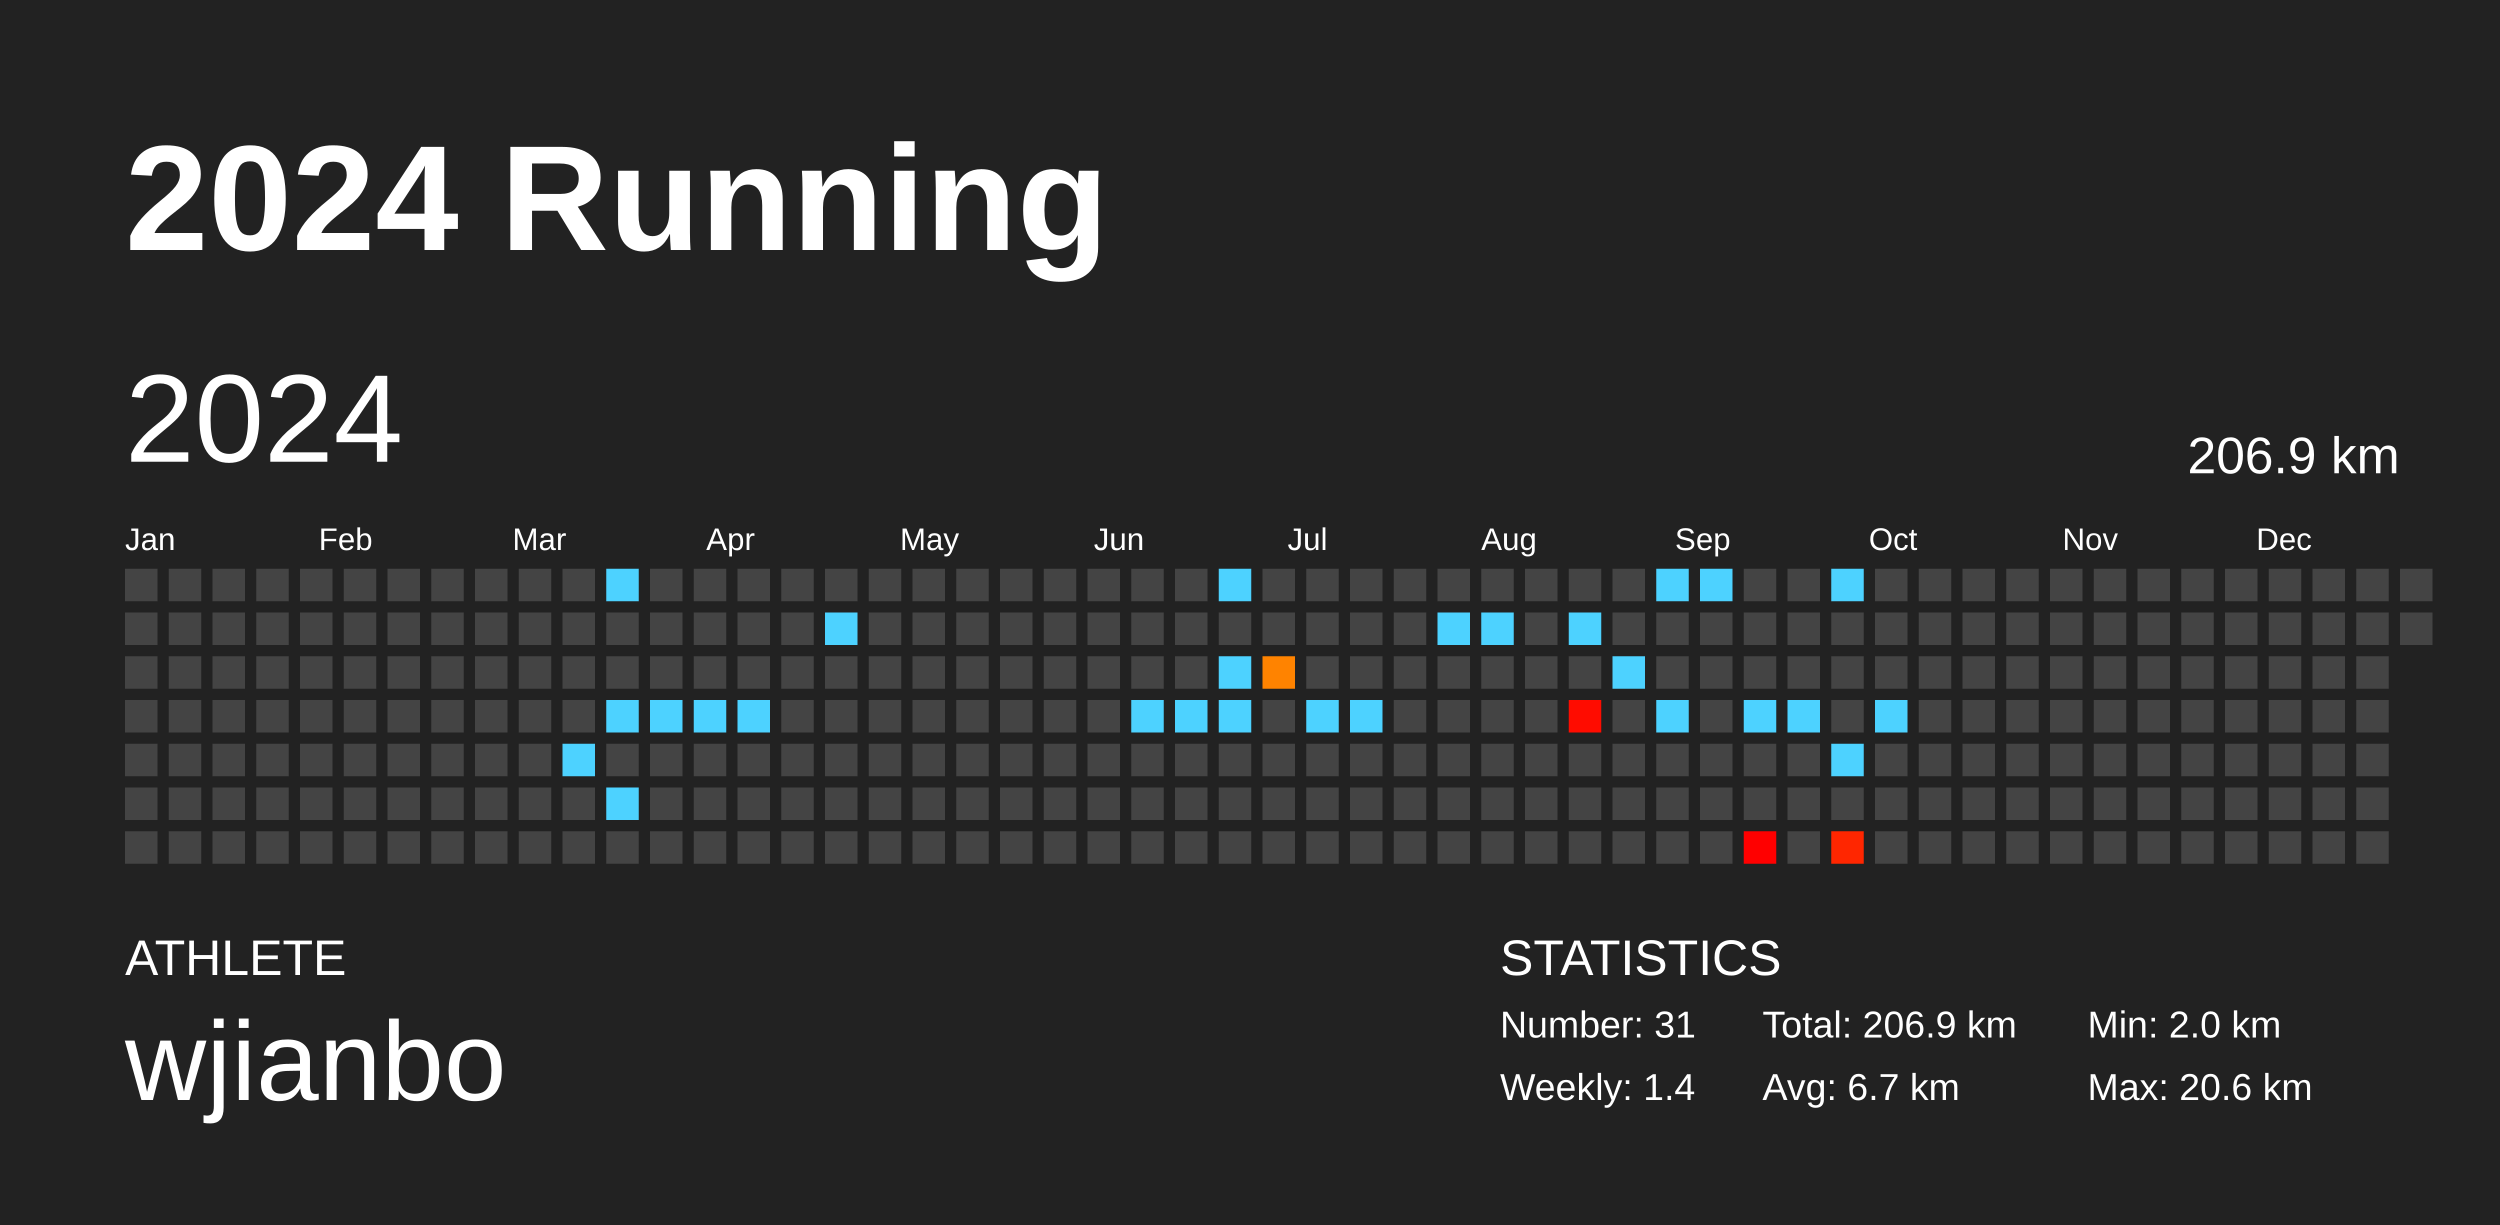
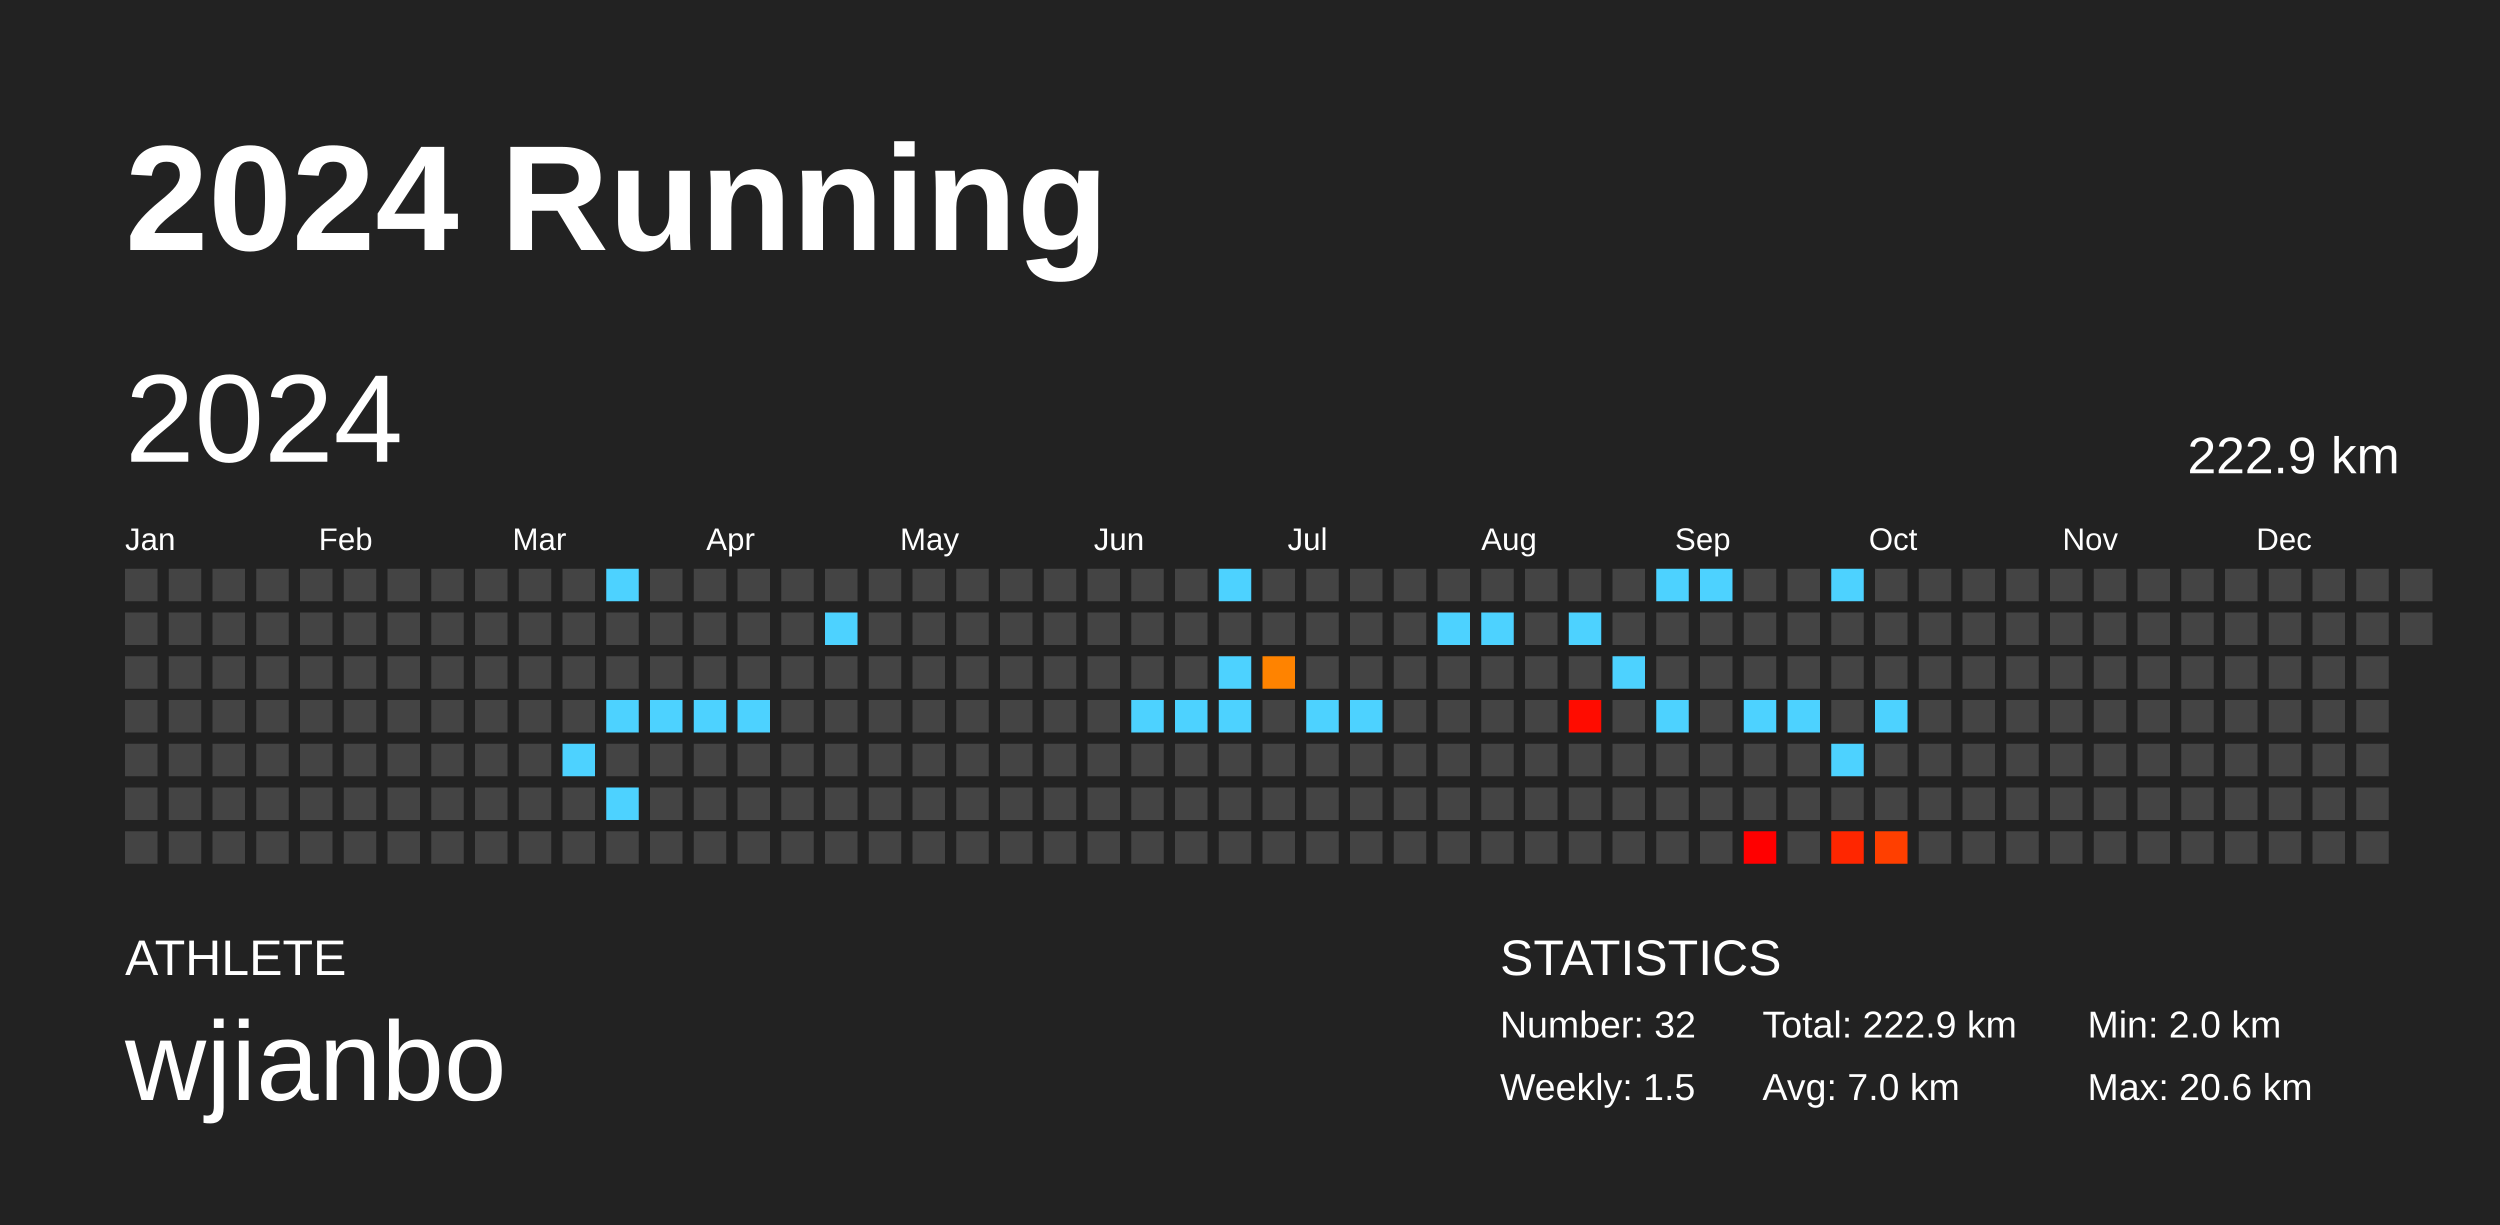
<svg xmlns="http://www.w3.org/2000/svg" baseProfile="full" height="98mm" version="1.1" viewBox="0,0,200,98" width="200mm">
  <defs />
  <rect fill="#222222" height="98" width="200" x="0" y="0" />
  <text fill="#FFFFFF" style="font-size:12px; font-family:Arial; font-weight:bold;" x="10" y="20">2024 Running</text>
  <text fill="#FFFFFF" style="font-size:4px; font-family:Arial" x="10" y="78">ATHLETE</text>
  <text fill="#FFFFFF" style="font-size:9px; font-family:Arial" x="10" y="88">wjianbo</text>
  <text fill="#FFFFFF" style="font-size:4px; font-family:Arial" x="120" y="78">STATISTICS</text>
-   <text fill="#FFFFFF" style="font-size:3px; font-family:Arial" x="120" y="83">Number: 31</text>
-   <text fill="#FFFFFF" style="font-size:3px; font-family:Arial" x="120" y="88">Weekly: 1.4</text>
-   <text fill="#FFFFFF" style="font-size:3px; font-family:Arial" x="141" y="83">Total: 206.9 km</text>
-   <text fill="#FFFFFF" style="font-size:3px; font-family:Arial" x="141" y="88">Avg: 6.7 km</text>
+   <text fill="#FFFFFF" style="font-size:3px; font-family:Arial" x="120" y="83">Number: 32</text>
+   <text fill="#FFFFFF" style="font-size:3px; font-family:Arial" x="120" y="88">Weekly: 1.5</text>
+   <text fill="#FFFFFF" style="font-size:3px; font-family:Arial" x="141" y="83">Total: 222.9 km</text>
+   <text fill="#FFFFFF" style="font-size:3px; font-family:Arial" x="141" y="88">Avg: 7.0 km</text>
  <text fill="#FFFFFF" style="font-size:3px; font-family:Arial" x="167" y="83">Min: 2.0 km</text>
  <text fill="#FFFFFF" style="font-size:3px; font-family:Arial" x="167" y="88">Max: 20.6 km</text>
  <text dominant-baseline="hanging" fill="#FFFFFF" style="font-size:10.0px; font-family:Arial;" x="10" y="30">2024</text>
-   <text dominant-baseline="hanging" fill="#FFFFFF" style="font-size:4.125px; font-family:Arial;" x="175" y="35">206.9 km</text>
+   <text dominant-baseline="hanging" fill="#FFFFFF" style="font-size:4.125px; font-family:Arial;" x="175" y="35">222.9 km</text>
  <text fill="#FFFFFF" style="font-size:2.5px; font-family:Arial" x="10.0" y="44">Jan</text>
  <text fill="#FFFFFF" style="font-size:2.5px; font-family:Arial" x="25.5" y="44">Feb</text>
  <text fill="#FFFFFF" style="font-size:2.5px; font-family:Arial" x="41.0" y="44">Mar</text>
  <text fill="#FFFFFF" style="font-size:2.5px; font-family:Arial" x="56.5" y="44">Apr</text>
  <text fill="#FFFFFF" style="font-size:2.5px; font-family:Arial" x="72.0" y="44">May</text>
  <text fill="#FFFFFF" style="font-size:2.5px; font-family:Arial" x="87.5" y="44">Jun</text>
  <text fill="#FFFFFF" style="font-size:2.5px; font-family:Arial" x="103.0" y="44">Jul</text>
  <text fill="#FFFFFF" style="font-size:2.5px; font-family:Arial" x="118.5" y="44">Aug</text>
  <text fill="#FFFFFF" style="font-size:2.5px; font-family:Arial" x="134.0" y="44">Sep</text>
  <text fill="#FFFFFF" style="font-size:2.5px; font-family:Arial" x="149.5" y="44">Oct</text>
  <text fill="#FFFFFF" style="font-size:2.5px; font-family:Arial" x="165.0" y="44">Nov</text>
  <text fill="#FFFFFF" style="font-size:2.5px; font-family:Arial" x="180.5" y="44">Dec</text>
  <rect fill="#444444" height="2.6" width="2.6" x="10.0" y="45.5" />
  <rect fill="#444444" height="2.6" width="2.6" x="10.0" y="49.0" />
  <rect fill="#444444" height="2.6" width="2.6" x="10.0" y="52.5" />
  <rect fill="#444444" height="2.6" width="2.6" x="10.0" y="56.0" />
  <rect fill="#444444" height="2.6" width="2.6" x="10.0" y="59.5" />
  <rect fill="#444444" height="2.6" width="2.6" x="10.0" y="63.0" />
  <rect fill="#444444" height="2.6" width="2.6" x="10.0" y="66.5" />
  <rect fill="#444444" height="2.6" width="2.6" x="13.5" y="45.5" />
  <rect fill="#444444" height="2.6" width="2.6" x="13.5" y="49.0" />
  <rect fill="#444444" height="2.6" width="2.6" x="13.5" y="52.5" />
  <rect fill="#444444" height="2.6" width="2.6" x="13.5" y="56.0" />
  <rect fill="#444444" height="2.6" width="2.6" x="13.5" y="59.5" />
  <rect fill="#444444" height="2.6" width="2.6" x="13.5" y="63.0" />
  <rect fill="#444444" height="2.6" width="2.6" x="13.5" y="66.5" />
  <rect fill="#444444" height="2.6" width="2.6" x="17.0" y="45.5" />
  <rect fill="#444444" height="2.6" width="2.6" x="17.0" y="49.0" />
  <rect fill="#444444" height="2.6" width="2.6" x="17.0" y="52.5" />
  <rect fill="#444444" height="2.6" width="2.6" x="17.0" y="56.0" />
  <rect fill="#444444" height="2.6" width="2.6" x="17.0" y="59.5" />
  <rect fill="#444444" height="2.6" width="2.6" x="17.0" y="63.0" />
  <rect fill="#444444" height="2.6" width="2.6" x="17.0" y="66.5" />
  <rect fill="#444444" height="2.6" width="2.6" x="20.5" y="45.5" />
  <rect fill="#444444" height="2.6" width="2.6" x="20.5" y="49.0" />
  <rect fill="#444444" height="2.6" width="2.6" x="20.5" y="52.5" />
  <rect fill="#444444" height="2.6" width="2.6" x="20.5" y="56.0" />
  <rect fill="#444444" height="2.6" width="2.6" x="20.5" y="59.5" />
  <rect fill="#444444" height="2.6" width="2.6" x="20.5" y="63.0" />
  <rect fill="#444444" height="2.6" width="2.6" x="20.5" y="66.5" />
  <rect fill="#444444" height="2.6" width="2.6" x="24.0" y="45.5" />
  <rect fill="#444444" height="2.6" width="2.6" x="24.0" y="49.0" />
  <rect fill="#444444" height="2.6" width="2.6" x="24.0" y="52.5" />
  <rect fill="#444444" height="2.6" width="2.6" x="24.0" y="56.0" />
  <rect fill="#444444" height="2.6" width="2.6" x="24.0" y="59.5" />
  <rect fill="#444444" height="2.6" width="2.6" x="24.0" y="63.0" />
  <rect fill="#444444" height="2.6" width="2.6" x="24.0" y="66.5" />
  <rect fill="#444444" height="2.6" width="2.6" x="27.5" y="45.5" />
  <rect fill="#444444" height="2.6" width="2.6" x="27.5" y="49.0" />
  <rect fill="#444444" height="2.6" width="2.6" x="27.5" y="52.5" />
  <rect fill="#444444" height="2.6" width="2.6" x="27.5" y="56.0" />
  <rect fill="#444444" height="2.6" width="2.6" x="27.5" y="59.5" />
  <rect fill="#444444" height="2.6" width="2.6" x="27.5" y="63.0" />
  <rect fill="#444444" height="2.6" width="2.6" x="27.5" y="66.5" />
  <rect fill="#444444" height="2.6" width="2.6" x="31.0" y="45.5" />
  <rect fill="#444444" height="2.6" width="2.6" x="31.0" y="49.0" />
  <rect fill="#444444" height="2.6" width="2.6" x="31.0" y="52.5" />
  <rect fill="#444444" height="2.6" width="2.6" x="31.0" y="56.0" />
  <rect fill="#444444" height="2.6" width="2.6" x="31.0" y="59.5" />
  <rect fill="#444444" height="2.6" width="2.6" x="31.0" y="63.0" />
  <rect fill="#444444" height="2.6" width="2.6" x="31.0" y="66.5" />
  <rect fill="#444444" height="2.6" width="2.6" x="34.5" y="45.5" />
  <rect fill="#444444" height="2.6" width="2.6" x="34.5" y="49.0" />
  <rect fill="#444444" height="2.6" width="2.6" x="34.5" y="52.5" />
  <rect fill="#444444" height="2.6" width="2.6" x="34.5" y="56.0" />
  <rect fill="#444444" height="2.6" width="2.6" x="34.5" y="59.5" />
  <rect fill="#444444" height="2.6" width="2.6" x="34.5" y="63.0" />
  <rect fill="#444444" height="2.6" width="2.6" x="34.5" y="66.5" />
  <rect fill="#444444" height="2.6" width="2.6" x="38.0" y="45.5" />
  <rect fill="#444444" height="2.6" width="2.6" x="38.0" y="49.0" />
  <rect fill="#444444" height="2.6" width="2.6" x="38.0" y="52.5" />
  <rect fill="#444444" height="2.6" width="2.6" x="38.0" y="56.0" />
  <rect fill="#444444" height="2.6" width="2.6" x="38.0" y="59.5" />
  <rect fill="#444444" height="2.6" width="2.6" x="38.0" y="63.0" />
  <rect fill="#444444" height="2.6" width="2.6" x="38.0" y="66.5" />
  <rect fill="#444444" height="2.6" width="2.6" x="41.5" y="45.5" />
  <rect fill="#444444" height="2.6" width="2.6" x="41.5" y="49.0" />
  <rect fill="#444444" height="2.6" width="2.6" x="41.5" y="52.5" />
  <rect fill="#444444" height="2.6" width="2.6" x="41.5" y="56.0" />
  <rect fill="#444444" height="2.6" width="2.6" x="41.5" y="59.5" />
  <rect fill="#444444" height="2.6" width="2.6" x="41.5" y="63.0" />
  <rect fill="#444444" height="2.6" width="2.6" x="41.5" y="66.5" />
  <rect fill="#444444" height="2.6" width="2.6" x="45.0" y="45.5" />
  <rect fill="#444444" height="2.6" width="2.6" x="45.0" y="49.0" />
  <rect fill="#444444" height="2.6" width="2.6" x="45.0" y="52.5" />
  <rect fill="#444444" height="2.6" width="2.6" x="45.0" y="56.0" />
  <rect fill="#4dd2ff" height="2.6" width="2.6" x="45.0" y="59.5" />
  <rect fill="#444444" height="2.6" width="2.6" x="45.0" y="63.0" />
  <rect fill="#444444" height="2.6" width="2.6" x="45.0" y="66.5" />
  <rect fill="#4dd2ff" height="2.6" width="2.6" x="48.5" y="45.5" />
  <rect fill="#444444" height="2.6" width="2.6" x="48.5" y="49.0" />
  <rect fill="#444444" height="2.6" width="2.6" x="48.5" y="52.5" />
  <rect fill="#4dd2ff" height="2.6" width="2.6" x="48.5" y="56.0" />
  <rect fill="#444444" height="2.6" width="2.6" x="48.5" y="59.5" />
  <rect fill="#4dd2ff" height="2.6" width="2.6" x="48.5" y="63.0" />
  <rect fill="#444444" height="2.6" width="2.6" x="48.5" y="66.5" />
  <rect fill="#444444" height="2.6" width="2.6" x="52.0" y="45.5" />
  <rect fill="#444444" height="2.6" width="2.6" x="52.0" y="49.0" />
  <rect fill="#444444" height="2.6" width="2.6" x="52.0" y="52.5" />
  <rect fill="#4dd2ff" height="2.6" width="2.6" x="52.0" y="56.0" />
  <rect fill="#444444" height="2.6" width="2.6" x="52.0" y="59.5" />
  <rect fill="#444444" height="2.6" width="2.6" x="52.0" y="63.0" />
  <rect fill="#444444" height="2.6" width="2.6" x="52.0" y="66.5" />
  <rect fill="#444444" height="2.6" width="2.6" x="55.5" y="45.5" />
  <rect fill="#444444" height="2.6" width="2.6" x="55.5" y="49.0" />
  <rect fill="#444444" height="2.6" width="2.6" x="55.5" y="52.5" />
  <rect fill="#4dd2ff" height="2.6" width="2.6" x="55.5" y="56.0" />
  <rect fill="#444444" height="2.6" width="2.6" x="55.5" y="59.5" />
  <rect fill="#444444" height="2.6" width="2.6" x="55.5" y="63.0" />
  <rect fill="#444444" height="2.6" width="2.6" x="55.5" y="66.5" />
  <rect fill="#444444" height="2.6" width="2.6" x="59.0" y="45.5" />
  <rect fill="#444444" height="2.6" width="2.6" x="59.0" y="49.0" />
  <rect fill="#444444" height="2.6" width="2.6" x="59.0" y="52.5" />
  <rect fill="#4dd2ff" height="2.6" width="2.6" x="59.0" y="56.0" />
  <rect fill="#444444" height="2.6" width="2.6" x="59.0" y="59.5" />
  <rect fill="#444444" height="2.6" width="2.6" x="59.0" y="63.0" />
  <rect fill="#444444" height="2.6" width="2.6" x="59.0" y="66.5" />
  <rect fill="#444444" height="2.6" width="2.6" x="62.5" y="45.5" />
  <rect fill="#444444" height="2.6" width="2.6" x="62.5" y="49.0" />
  <rect fill="#444444" height="2.6" width="2.6" x="62.5" y="52.5" />
  <rect fill="#444444" height="2.6" width="2.6" x="62.5" y="56.0" />
  <rect fill="#444444" height="2.6" width="2.6" x="62.5" y="59.5" />
  <rect fill="#444444" height="2.6" width="2.6" x="62.5" y="63.0" />
  <rect fill="#444444" height="2.6" width="2.6" x="62.5" y="66.5" />
  <rect fill="#444444" height="2.6" width="2.6" x="66.0" y="45.5" />
  <rect fill="#4dd2ff" height="2.6" width="2.6" x="66.0" y="49.0" />
  <rect fill="#444444" height="2.6" width="2.6" x="66.0" y="52.5" />
  <rect fill="#444444" height="2.6" width="2.6" x="66.0" y="56.0" />
  <rect fill="#444444" height="2.6" width="2.6" x="66.0" y="59.5" />
  <rect fill="#444444" height="2.6" width="2.6" x="66.0" y="63.0" />
  <rect fill="#444444" height="2.6" width="2.6" x="66.0" y="66.5" />
  <rect fill="#444444" height="2.6" width="2.6" x="69.5" y="45.5" />
  <rect fill="#444444" height="2.6" width="2.6" x="69.5" y="49.0" />
  <rect fill="#444444" height="2.6" width="2.6" x="69.5" y="52.5" />
  <rect fill="#444444" height="2.6" width="2.6" x="69.5" y="56.0" />
  <rect fill="#444444" height="2.6" width="2.6" x="69.5" y="59.5" />
  <rect fill="#444444" height="2.6" width="2.6" x="69.5" y="63.0" />
  <rect fill="#444444" height="2.6" width="2.6" x="69.5" y="66.5" />
  <rect fill="#444444" height="2.6" width="2.6" x="73.0" y="45.5" />
  <rect fill="#444444" height="2.6" width="2.6" x="73.0" y="49.0" />
  <rect fill="#444444" height="2.6" width="2.6" x="73.0" y="52.5" />
  <rect fill="#444444" height="2.6" width="2.6" x="73.0" y="56.0" />
  <rect fill="#444444" height="2.6" width="2.6" x="73.0" y="59.5" />
  <rect fill="#444444" height="2.6" width="2.6" x="73.0" y="63.0" />
  <rect fill="#444444" height="2.6" width="2.6" x="73.0" y="66.5" />
  <rect fill="#444444" height="2.6" width="2.6" x="76.5" y="45.5" />
  <rect fill="#444444" height="2.6" width="2.6" x="76.5" y="49.0" />
  <rect fill="#444444" height="2.6" width="2.6" x="76.5" y="52.5" />
  <rect fill="#444444" height="2.6" width="2.6" x="76.5" y="56.0" />
  <rect fill="#444444" height="2.6" width="2.6" x="76.5" y="59.5" />
  <rect fill="#444444" height="2.6" width="2.6" x="76.5" y="63.0" />
  <rect fill="#444444" height="2.6" width="2.6" x="76.5" y="66.5" />
  <rect fill="#444444" height="2.6" width="2.6" x="80.0" y="45.5" />
  <rect fill="#444444" height="2.6" width="2.6" x="80.0" y="49.0" />
  <rect fill="#444444" height="2.6" width="2.6" x="80.0" y="52.5" />
  <rect fill="#444444" height="2.6" width="2.6" x="80.0" y="56.0" />
  <rect fill="#444444" height="2.6" width="2.6" x="80.0" y="59.5" />
  <rect fill="#444444" height="2.6" width="2.6" x="80.0" y="63.0" />
  <rect fill="#444444" height="2.6" width="2.6" x="80.0" y="66.5" />
  <rect fill="#444444" height="2.6" width="2.6" x="83.5" y="45.5" />
  <rect fill="#444444" height="2.6" width="2.6" x="83.5" y="49.0" />
  <rect fill="#444444" height="2.6" width="2.6" x="83.5" y="52.5" />
  <rect fill="#444444" height="2.6" width="2.6" x="83.5" y="56.0" />
  <rect fill="#444444" height="2.6" width="2.6" x="83.5" y="59.5" />
  <rect fill="#444444" height="2.6" width="2.6" x="83.5" y="63.0" />
  <rect fill="#444444" height="2.6" width="2.6" x="83.5" y="66.5" />
  <rect fill="#444444" height="2.6" width="2.6" x="87.0" y="45.5" />
  <rect fill="#444444" height="2.6" width="2.6" x="87.0" y="49.0" />
  <rect fill="#444444" height="2.6" width="2.6" x="87.0" y="52.5" />
  <rect fill="#444444" height="2.6" width="2.6" x="87.0" y="56.0" />
  <rect fill="#444444" height="2.6" width="2.6" x="87.0" y="59.5" />
  <rect fill="#444444" height="2.6" width="2.6" x="87.0" y="63.0" />
  <rect fill="#444444" height="2.6" width="2.6" x="87.0" y="66.5" />
  <rect fill="#444444" height="2.6" width="2.6" x="90.5" y="45.5" />
  <rect fill="#444444" height="2.6" width="2.6" x="90.5" y="49.0" />
  <rect fill="#444444" height="2.6" width="2.6" x="90.5" y="52.5" />
  <rect fill="#4dd2ff" height="2.6" width="2.6" x="90.5" y="56.0" />
  <rect fill="#444444" height="2.6" width="2.6" x="90.5" y="59.5" />
  <rect fill="#444444" height="2.6" width="2.6" x="90.5" y="63.0" />
  <rect fill="#444444" height="2.6" width="2.6" x="90.5" y="66.5" />
  <rect fill="#444444" height="2.6" width="2.6" x="94.0" y="45.5" />
  <rect fill="#444444" height="2.6" width="2.6" x="94.0" y="49.0" />
  <rect fill="#444444" height="2.6" width="2.6" x="94.0" y="52.5" />
  <rect fill="#4dd2ff" height="2.6" width="2.6" x="94.0" y="56.0" />
  <rect fill="#444444" height="2.6" width="2.6" x="94.0" y="59.5" />
  <rect fill="#444444" height="2.6" width="2.6" x="94.0" y="63.0" />
  <rect fill="#444444" height="2.6" width="2.6" x="94.0" y="66.5" />
  <rect fill="#4dd2ff" height="2.6" width="2.6" x="97.5" y="45.5" />
  <rect fill="#444444" height="2.6" width="2.6" x="97.5" y="49.0" />
  <rect fill="#4dd2ff" height="2.6" width="2.6" x="97.5" y="52.5" />
  <rect fill="#4dd2ff" height="2.6" width="2.6" x="97.5" y="56.0" />
  <rect fill="#444444" height="2.6" width="2.6" x="97.5" y="59.5" />
  <rect fill="#444444" height="2.6" width="2.6" x="97.5" y="63.0" />
  <rect fill="#444444" height="2.6" width="2.6" x="97.5" y="66.5" />
  <rect fill="#444444" height="2.6" width="2.6" x="101.0" y="45.5" />
  <rect fill="#444444" height="2.6" width="2.6" x="101.0" y="49.0" />
  <rect fill="#ff8300" height="2.6" width="2.6" x="101.0" y="52.5" />
  <rect fill="#444444" height="2.6" width="2.6" x="101.0" y="56.0" />
  <rect fill="#444444" height="2.6" width="2.6" x="101.0" y="59.5" />
  <rect fill="#444444" height="2.6" width="2.6" x="101.0" y="63.0" />
  <rect fill="#444444" height="2.6" width="2.6" x="101.0" y="66.5" />
  <rect fill="#444444" height="2.6" width="2.6" x="104.5" y="45.5" />
  <rect fill="#444444" height="2.6" width="2.6" x="104.5" y="49.0" />
  <rect fill="#444444" height="2.6" width="2.6" x="104.5" y="52.5" />
  <rect fill="#4dd2ff" height="2.6" width="2.6" x="104.5" y="56.0" />
  <rect fill="#444444" height="2.6" width="2.6" x="104.5" y="59.5" />
  <rect fill="#444444" height="2.6" width="2.6" x="104.5" y="63.0" />
  <rect fill="#444444" height="2.6" width="2.6" x="104.5" y="66.5" />
  <rect fill="#444444" height="2.6" width="2.6" x="108.0" y="45.5" />
  <rect fill="#444444" height="2.6" width="2.6" x="108.0" y="49.0" />
  <rect fill="#444444" height="2.6" width="2.6" x="108.0" y="52.5" />
  <rect fill="#4dd2ff" height="2.6" width="2.6" x="108.0" y="56.0" />
  <rect fill="#444444" height="2.6" width="2.6" x="108.0" y="59.5" />
  <rect fill="#444444" height="2.6" width="2.6" x="108.0" y="63.0" />
  <rect fill="#444444" height="2.6" width="2.6" x="108.0" y="66.5" />
  <rect fill="#444444" height="2.6" width="2.6" x="111.5" y="45.5" />
  <rect fill="#444444" height="2.6" width="2.6" x="111.5" y="49.0" />
  <rect fill="#444444" height="2.6" width="2.6" x="111.5" y="52.5" />
  <rect fill="#444444" height="2.6" width="2.6" x="111.5" y="56.0" />
  <rect fill="#444444" height="2.6" width="2.6" x="111.5" y="59.5" />
  <rect fill="#444444" height="2.6" width="2.6" x="111.5" y="63.0" />
  <rect fill="#444444" height="2.6" width="2.6" x="111.5" y="66.5" />
  <rect fill="#444444" height="2.6" width="2.6" x="115.0" y="45.5" />
  <rect fill="#4dd2ff" height="2.6" width="2.6" x="115.0" y="49.0" />
  <rect fill="#444444" height="2.6" width="2.6" x="115.0" y="52.5" />
  <rect fill="#444444" height="2.6" width="2.6" x="115.0" y="56.0" />
  <rect fill="#444444" height="2.6" width="2.6" x="115.0" y="59.5" />
  <rect fill="#444444" height="2.6" width="2.6" x="115.0" y="63.0" />
  <rect fill="#444444" height="2.6" width="2.6" x="115.0" y="66.5" />
  <rect fill="#444444" height="2.6" width="2.6" x="118.5" y="45.5" />
  <rect fill="#4dd2ff" height="2.6" width="2.6" x="118.5" y="49.0" />
  <rect fill="#444444" height="2.6" width="2.6" x="118.5" y="52.5" />
  <rect fill="#444444" height="2.6" width="2.6" x="118.5" y="56.0" />
  <rect fill="#444444" height="2.6" width="2.6" x="118.5" y="59.5" />
  <rect fill="#444444" height="2.6" width="2.6" x="118.5" y="63.0" />
  <rect fill="#444444" height="2.6" width="2.6" x="118.5" y="66.5" />
  <rect fill="#444444" height="2.6" width="2.6" x="122.0" y="45.5" />
  <rect fill="#444444" height="2.6" width="2.6" x="122.0" y="49.0" />
  <rect fill="#444444" height="2.6" width="2.6" x="122.0" y="52.5" />
  <rect fill="#444444" height="2.6" width="2.6" x="122.0" y="56.0" />
  <rect fill="#444444" height="2.6" width="2.6" x="122.0" y="59.5" />
  <rect fill="#444444" height="2.6" width="2.6" x="122.0" y="63.0" />
  <rect fill="#444444" height="2.6" width="2.6" x="122.0" y="66.5" />
  <rect fill="#444444" height="2.6" width="2.6" x="125.5" y="45.5" />
  <rect fill="#4dd2ff" height="2.6" width="2.6" x="125.5" y="49.0" />
  <rect fill="#444444" height="2.6" width="2.6" x="125.5" y="52.5" />
  <rect fill="#ff0c00" height="2.6" width="2.6" x="125.5" y="56.0" />
  <rect fill="#444444" height="2.6" width="2.6" x="125.5" y="59.5" />
  <rect fill="#444444" height="2.6" width="2.6" x="125.5" y="63.0" />
  <rect fill="#444444" height="2.6" width="2.6" x="125.5" y="66.5" />
  <rect fill="#444444" height="2.6" width="2.6" x="129.0" y="45.5" />
  <rect fill="#444444" height="2.6" width="2.6" x="129.0" y="49.0" />
  <rect fill="#4dd2ff" height="2.6" width="2.6" x="129.0" y="52.5" />
  <rect fill="#444444" height="2.6" width="2.6" x="129.0" y="56.0" />
  <rect fill="#444444" height="2.6" width="2.6" x="129.0" y="59.5" />
  <rect fill="#444444" height="2.6" width="2.6" x="129.0" y="63.0" />
  <rect fill="#444444" height="2.6" width="2.6" x="129.0" y="66.5" />
  <rect fill="#4dd2ff" height="2.6" width="2.6" x="132.5" y="45.5" />
  <rect fill="#444444" height="2.6" width="2.6" x="132.5" y="49.0" />
  <rect fill="#444444" height="2.6" width="2.6" x="132.5" y="52.5" />
  <rect fill="#4dd2ff" height="2.6" width="2.6" x="132.5" y="56.0" />
  <rect fill="#444444" height="2.6" width="2.6" x="132.5" y="59.5" />
  <rect fill="#444444" height="2.6" width="2.6" x="132.5" y="63.0" />
  <rect fill="#444444" height="2.6" width="2.6" x="132.5" y="66.5" />
  <rect fill="#4dd2ff" height="2.6" width="2.6" x="136.0" y="45.5" />
  <rect fill="#444444" height="2.6" width="2.6" x="136.0" y="49.0" />
  <rect fill="#444444" height="2.6" width="2.6" x="136.0" y="52.5" />
  <rect fill="#444444" height="2.6" width="2.6" x="136.0" y="56.0" />
  <rect fill="#444444" height="2.6" width="2.6" x="136.0" y="59.5" />
  <rect fill="#444444" height="2.6" width="2.6" x="136.0" y="63.0" />
  <rect fill="#444444" height="2.6" width="2.6" x="136.0" y="66.5" />
  <rect fill="#444444" height="2.6" width="2.6" x="139.5" y="45.5" />
  <rect fill="#444444" height="2.6" width="2.6" x="139.5" y="49.0" />
  <rect fill="#444444" height="2.6" width="2.6" x="139.5" y="52.5" />
  <rect fill="#4dd2ff" height="2.6" width="2.6" x="139.5" y="56.0" />
  <rect fill="#444444" height="2.6" width="2.6" x="139.5" y="59.5" />
  <rect fill="#444444" height="2.6" width="2.6" x="139.5" y="63.0" />
  <rect fill="red" height="2.6" width="2.6" x="139.5" y="66.5" />
  <rect fill="#444444" height="2.6" width="2.6" x="143.0" y="45.5" />
  <rect fill="#444444" height="2.6" width="2.6" x="143.0" y="49.0" />
  <rect fill="#444444" height="2.6" width="2.6" x="143.0" y="52.5" />
  <rect fill="#4dd2ff" height="2.6" width="2.6" x="143.0" y="56.0" />
  <rect fill="#444444" height="2.6" width="2.6" x="143.0" y="59.5" />
  <rect fill="#444444" height="2.6" width="2.6" x="143.0" y="63.0" />
  <rect fill="#444444" height="2.6" width="2.6" x="143.0" y="66.5" />
  <rect fill="#4dd2ff" height="2.6" width="2.6" x="146.5" y="45.5" />
  <rect fill="#444444" height="2.6" width="2.6" x="146.5" y="49.0" />
  <rect fill="#444444" height="2.6" width="2.6" x="146.5" y="52.5" />
  <rect fill="#444444" height="2.6" width="2.6" x="146.5" y="56.0" />
  <rect fill="#4dd2ff" height="2.6" width="2.6" x="146.5" y="59.5" />
  <rect fill="#444444" height="2.6" width="2.6" x="146.5" y="63.0" />
  <rect fill="#ff2600" height="2.6" width="2.6" x="146.5" y="66.5" />
  <rect fill="#444444" height="2.6" width="2.6" x="150.0" y="45.5" />
  <rect fill="#444444" height="2.6" width="2.6" x="150.0" y="49.0" />
  <rect fill="#444444" height="2.6" width="2.6" x="150.0" y="52.5" />
  <rect fill="#4dd2ff" height="2.6" width="2.6" x="150.0" y="56.0" />
  <rect fill="#444444" height="2.6" width="2.6" x="150.0" y="59.5" />
  <rect fill="#444444" height="2.6" width="2.6" x="150.0" y="63.0" />
-   <rect fill="#444444" height="2.6" width="2.6" x="150.0" y="66.5" />
+   <rect fill="#ff3f00" height="2.6" width="2.6" x="150.0" y="66.5" />
  <rect fill="#444444" height="2.6" width="2.6" x="153.5" y="45.5" />
  <rect fill="#444444" height="2.6" width="2.6" x="153.5" y="49.0" />
  <rect fill="#444444" height="2.6" width="2.6" x="153.5" y="52.5" />
  <rect fill="#444444" height="2.6" width="2.6" x="153.5" y="56.0" />
  <rect fill="#444444" height="2.6" width="2.6" x="153.5" y="59.5" />
  <rect fill="#444444" height="2.6" width="2.6" x="153.5" y="63.0" />
  <rect fill="#444444" height="2.6" width="2.6" x="153.5" y="66.5" />
  <rect fill="#444444" height="2.6" width="2.6" x="157.0" y="45.5" />
  <rect fill="#444444" height="2.6" width="2.6" x="157.0" y="49.0" />
  <rect fill="#444444" height="2.6" width="2.6" x="157.0" y="52.5" />
  <rect fill="#444444" height="2.6" width="2.6" x="157.0" y="56.0" />
  <rect fill="#444444" height="2.6" width="2.6" x="157.0" y="59.5" />
  <rect fill="#444444" height="2.6" width="2.6" x="157.0" y="63.0" />
  <rect fill="#444444" height="2.6" width="2.6" x="157.0" y="66.5" />
  <rect fill="#444444" height="2.6" width="2.6" x="160.5" y="45.5" />
  <rect fill="#444444" height="2.6" width="2.6" x="160.5" y="49.0" />
  <rect fill="#444444" height="2.6" width="2.6" x="160.5" y="52.5" />
  <rect fill="#444444" height="2.6" width="2.6" x="160.5" y="56.0" />
  <rect fill="#444444" height="2.6" width="2.6" x="160.5" y="59.5" />
  <rect fill="#444444" height="2.6" width="2.6" x="160.5" y="63.0" />
  <rect fill="#444444" height="2.6" width="2.6" x="160.5" y="66.5" />
  <rect fill="#444444" height="2.6" width="2.6" x="164.0" y="45.5" />
  <rect fill="#444444" height="2.6" width="2.6" x="164.0" y="49.0" />
  <rect fill="#444444" height="2.6" width="2.6" x="164.0" y="52.5" />
  <rect fill="#444444" height="2.6" width="2.6" x="164.0" y="56.0" />
  <rect fill="#444444" height="2.6" width="2.6" x="164.0" y="59.5" />
  <rect fill="#444444" height="2.6" width="2.6" x="164.0" y="63.0" />
  <rect fill="#444444" height="2.6" width="2.6" x="164.0" y="66.5" />
  <rect fill="#444444" height="2.6" width="2.6" x="167.5" y="45.5" />
  <rect fill="#444444" height="2.6" width="2.6" x="167.5" y="49.0" />
  <rect fill="#444444" height="2.6" width="2.6" x="167.5" y="52.5" />
  <rect fill="#444444" height="2.6" width="2.6" x="167.5" y="56.0" />
  <rect fill="#444444" height="2.6" width="2.6" x="167.5" y="59.5" />
  <rect fill="#444444" height="2.6" width="2.6" x="167.5" y="63.0" />
  <rect fill="#444444" height="2.6" width="2.6" x="167.5" y="66.5" />
  <rect fill="#444444" height="2.6" width="2.6" x="171.0" y="45.5" />
  <rect fill="#444444" height="2.6" width="2.6" x="171.0" y="49.0" />
  <rect fill="#444444" height="2.6" width="2.6" x="171.0" y="52.5" />
  <rect fill="#444444" height="2.6" width="2.6" x="171.0" y="56.0" />
  <rect fill="#444444" height="2.6" width="2.6" x="171.0" y="59.5" />
  <rect fill="#444444" height="2.6" width="2.6" x="171.0" y="63.0" />
  <rect fill="#444444" height="2.6" width="2.6" x="171.0" y="66.5" />
  <rect fill="#444444" height="2.6" width="2.6" x="174.5" y="45.5" />
  <rect fill="#444444" height="2.6" width="2.6" x="174.5" y="49.0" />
  <rect fill="#444444" height="2.6" width="2.6" x="174.5" y="52.5" />
  <rect fill="#444444" height="2.6" width="2.6" x="174.5" y="56.0" />
  <rect fill="#444444" height="2.6" width="2.6" x="174.5" y="59.5" />
  <rect fill="#444444" height="2.6" width="2.6" x="174.5" y="63.0" />
  <rect fill="#444444" height="2.6" width="2.6" x="174.5" y="66.5" />
  <rect fill="#444444" height="2.6" width="2.6" x="178.0" y="45.5" />
  <rect fill="#444444" height="2.6" width="2.6" x="178.0" y="49.0" />
  <rect fill="#444444" height="2.6" width="2.6" x="178.0" y="52.5" />
  <rect fill="#444444" height="2.6" width="2.6" x="178.0" y="56.0" />
  <rect fill="#444444" height="2.6" width="2.6" x="178.0" y="59.5" />
  <rect fill="#444444" height="2.6" width="2.6" x="178.0" y="63.0" />
  <rect fill="#444444" height="2.6" width="2.6" x="178.0" y="66.5" />
  <rect fill="#444444" height="2.6" width="2.6" x="181.5" y="45.5" />
  <rect fill="#444444" height="2.6" width="2.6" x="181.5" y="49.0" />
  <rect fill="#444444" height="2.6" width="2.6" x="181.5" y="52.5" />
  <rect fill="#444444" height="2.6" width="2.6" x="181.5" y="56.0" />
  <rect fill="#444444" height="2.6" width="2.6" x="181.5" y="59.5" />
  <rect fill="#444444" height="2.6" width="2.6" x="181.5" y="63.0" />
  <rect fill="#444444" height="2.6" width="2.6" x="181.5" y="66.5" />
  <rect fill="#444444" height="2.6" width="2.6" x="185.0" y="45.5" />
  <rect fill="#444444" height="2.6" width="2.6" x="185.0" y="49.0" />
  <rect fill="#444444" height="2.6" width="2.6" x="185.0" y="52.5" />
  <rect fill="#444444" height="2.6" width="2.6" x="185.0" y="56.0" />
  <rect fill="#444444" height="2.6" width="2.6" x="185.0" y="59.5" />
  <rect fill="#444444" height="2.6" width="2.6" x="185.0" y="63.0" />
  <rect fill="#444444" height="2.6" width="2.6" x="185.0" y="66.5" />
  <rect fill="#444444" height="2.6" width="2.6" x="188.5" y="45.5" />
  <rect fill="#444444" height="2.6" width="2.6" x="188.5" y="49.0" />
  <rect fill="#444444" height="2.6" width="2.6" x="188.5" y="52.5" />
  <rect fill="#444444" height="2.6" width="2.6" x="188.5" y="56.0" />
  <rect fill="#444444" height="2.6" width="2.6" x="188.5" y="59.5" />
  <rect fill="#444444" height="2.6" width="2.6" x="188.5" y="63.0" />
  <rect fill="#444444" height="2.6" width="2.6" x="188.5" y="66.5" />
  <rect fill="#444444" height="2.6" width="2.6" x="192.0" y="45.5" />
  <rect fill="#444444" height="2.6" width="2.6" x="192.0" y="49.0" />
</svg>
